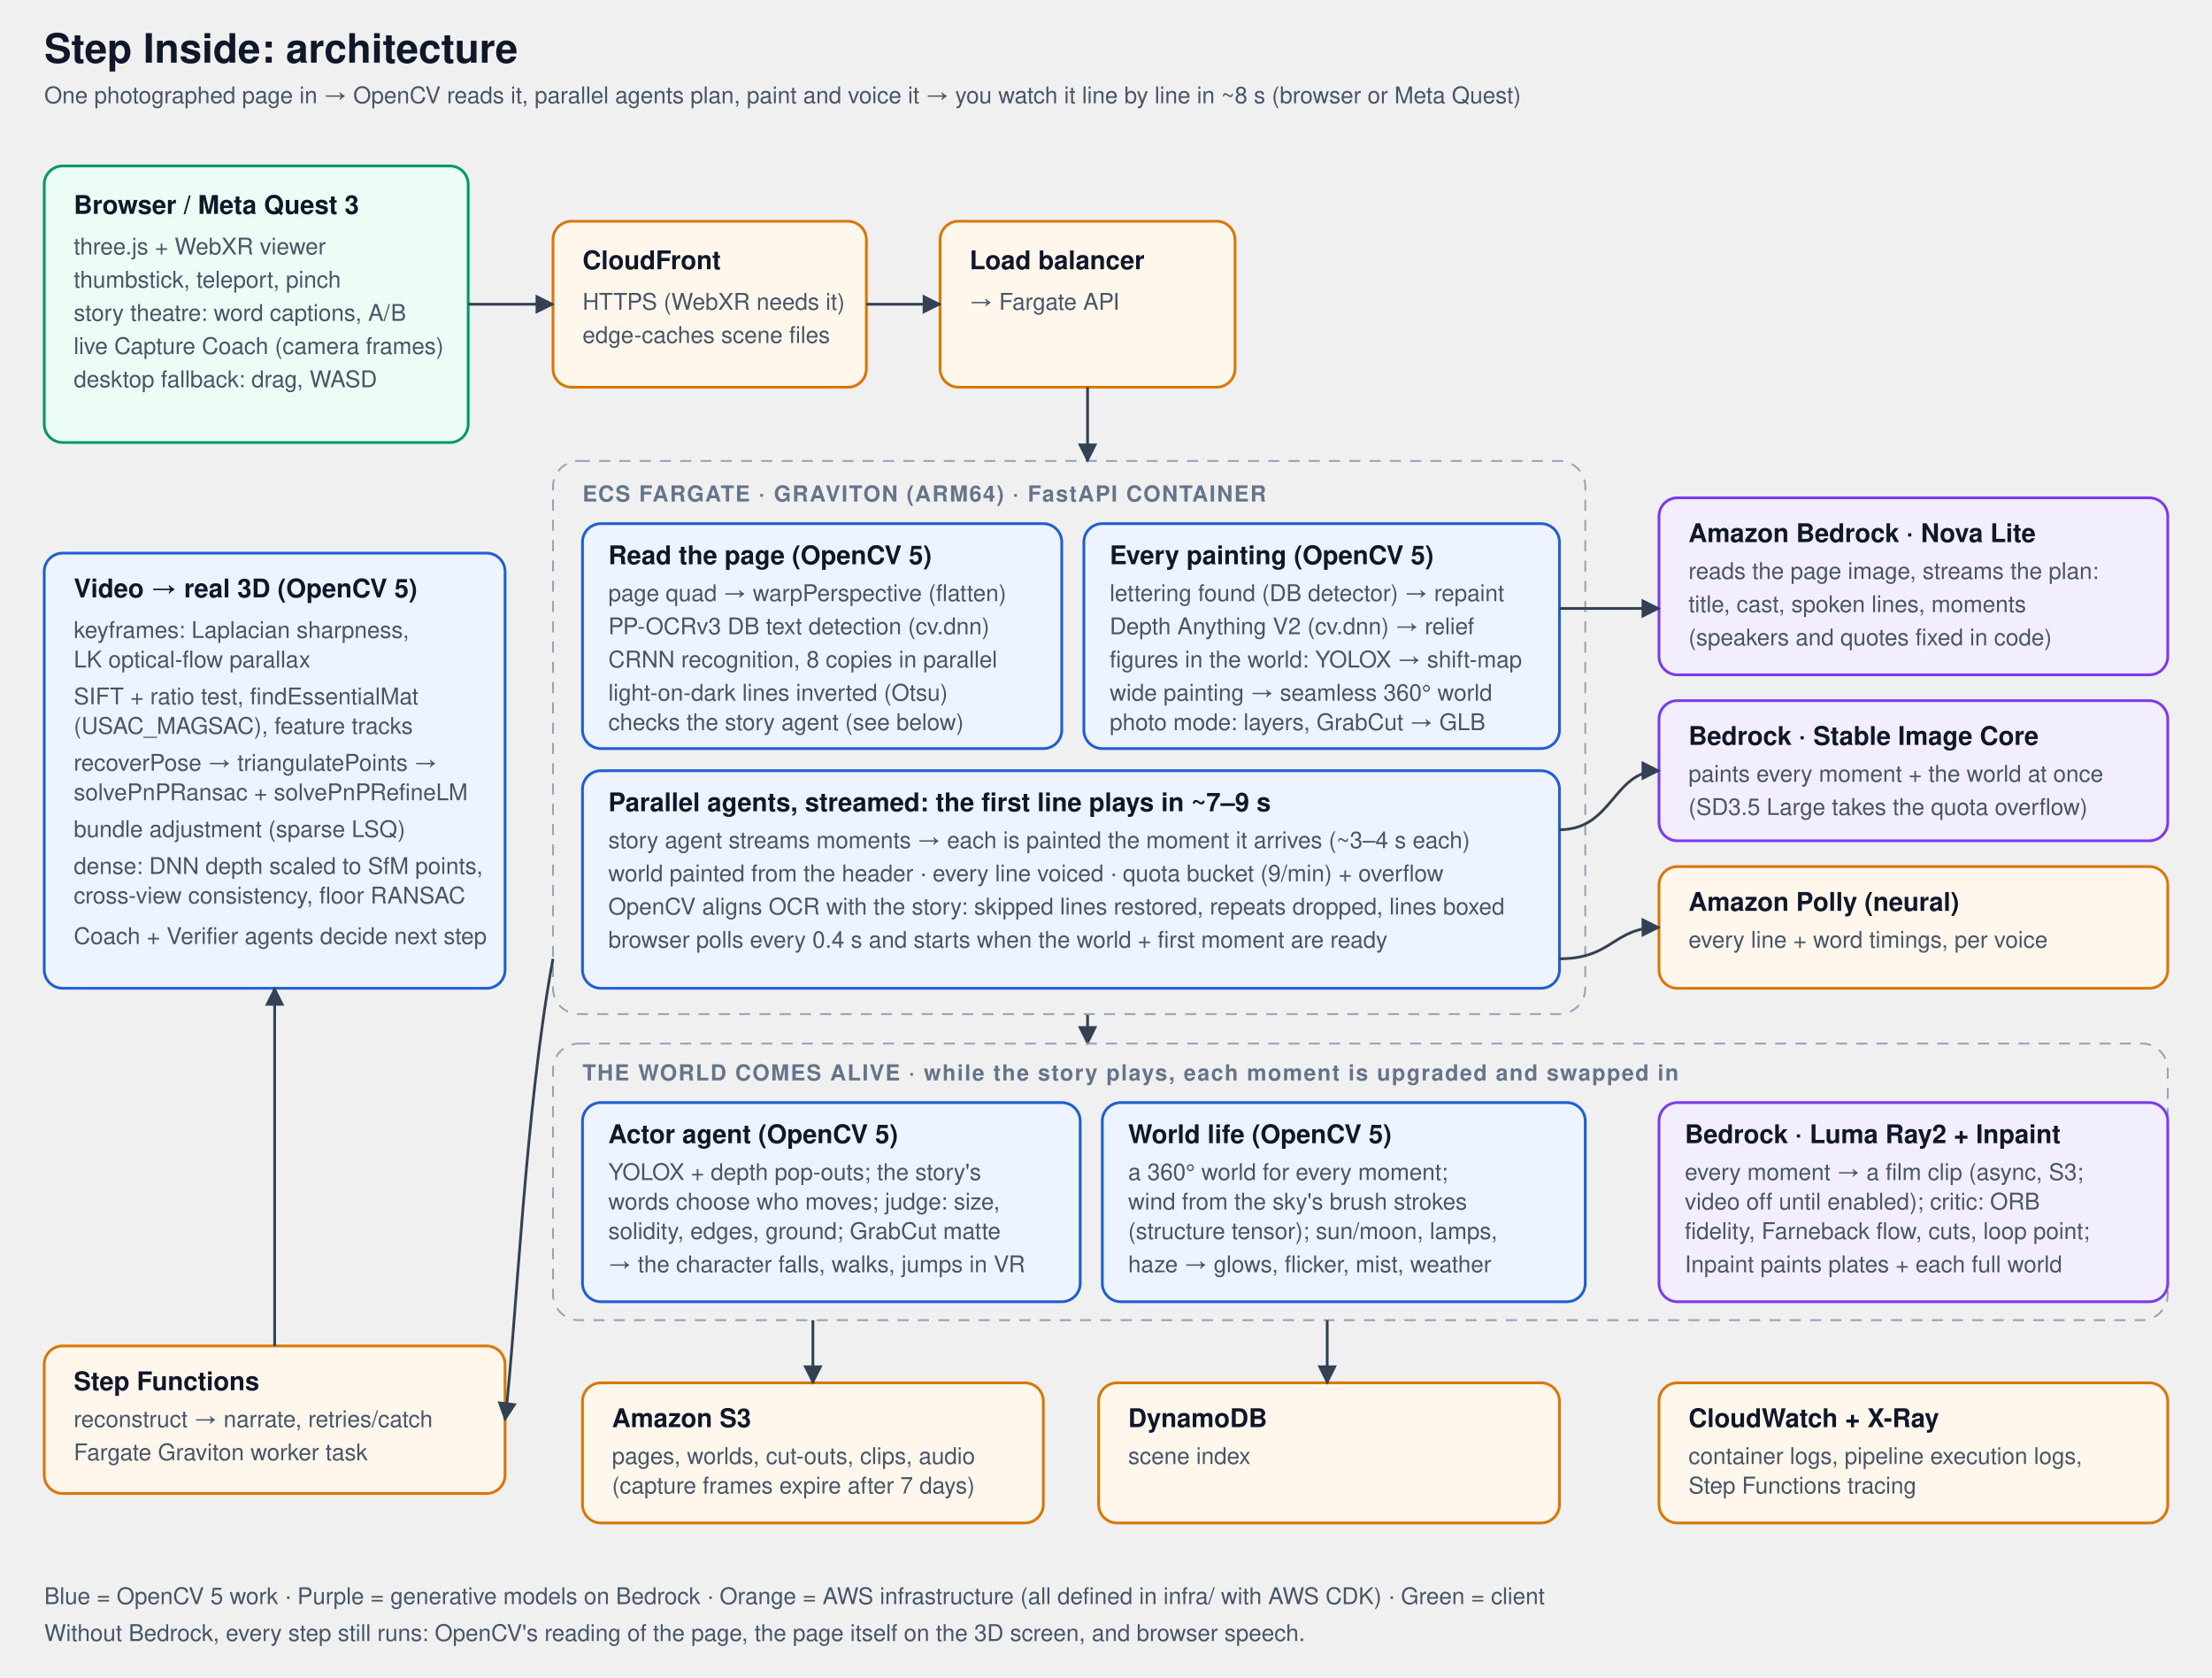
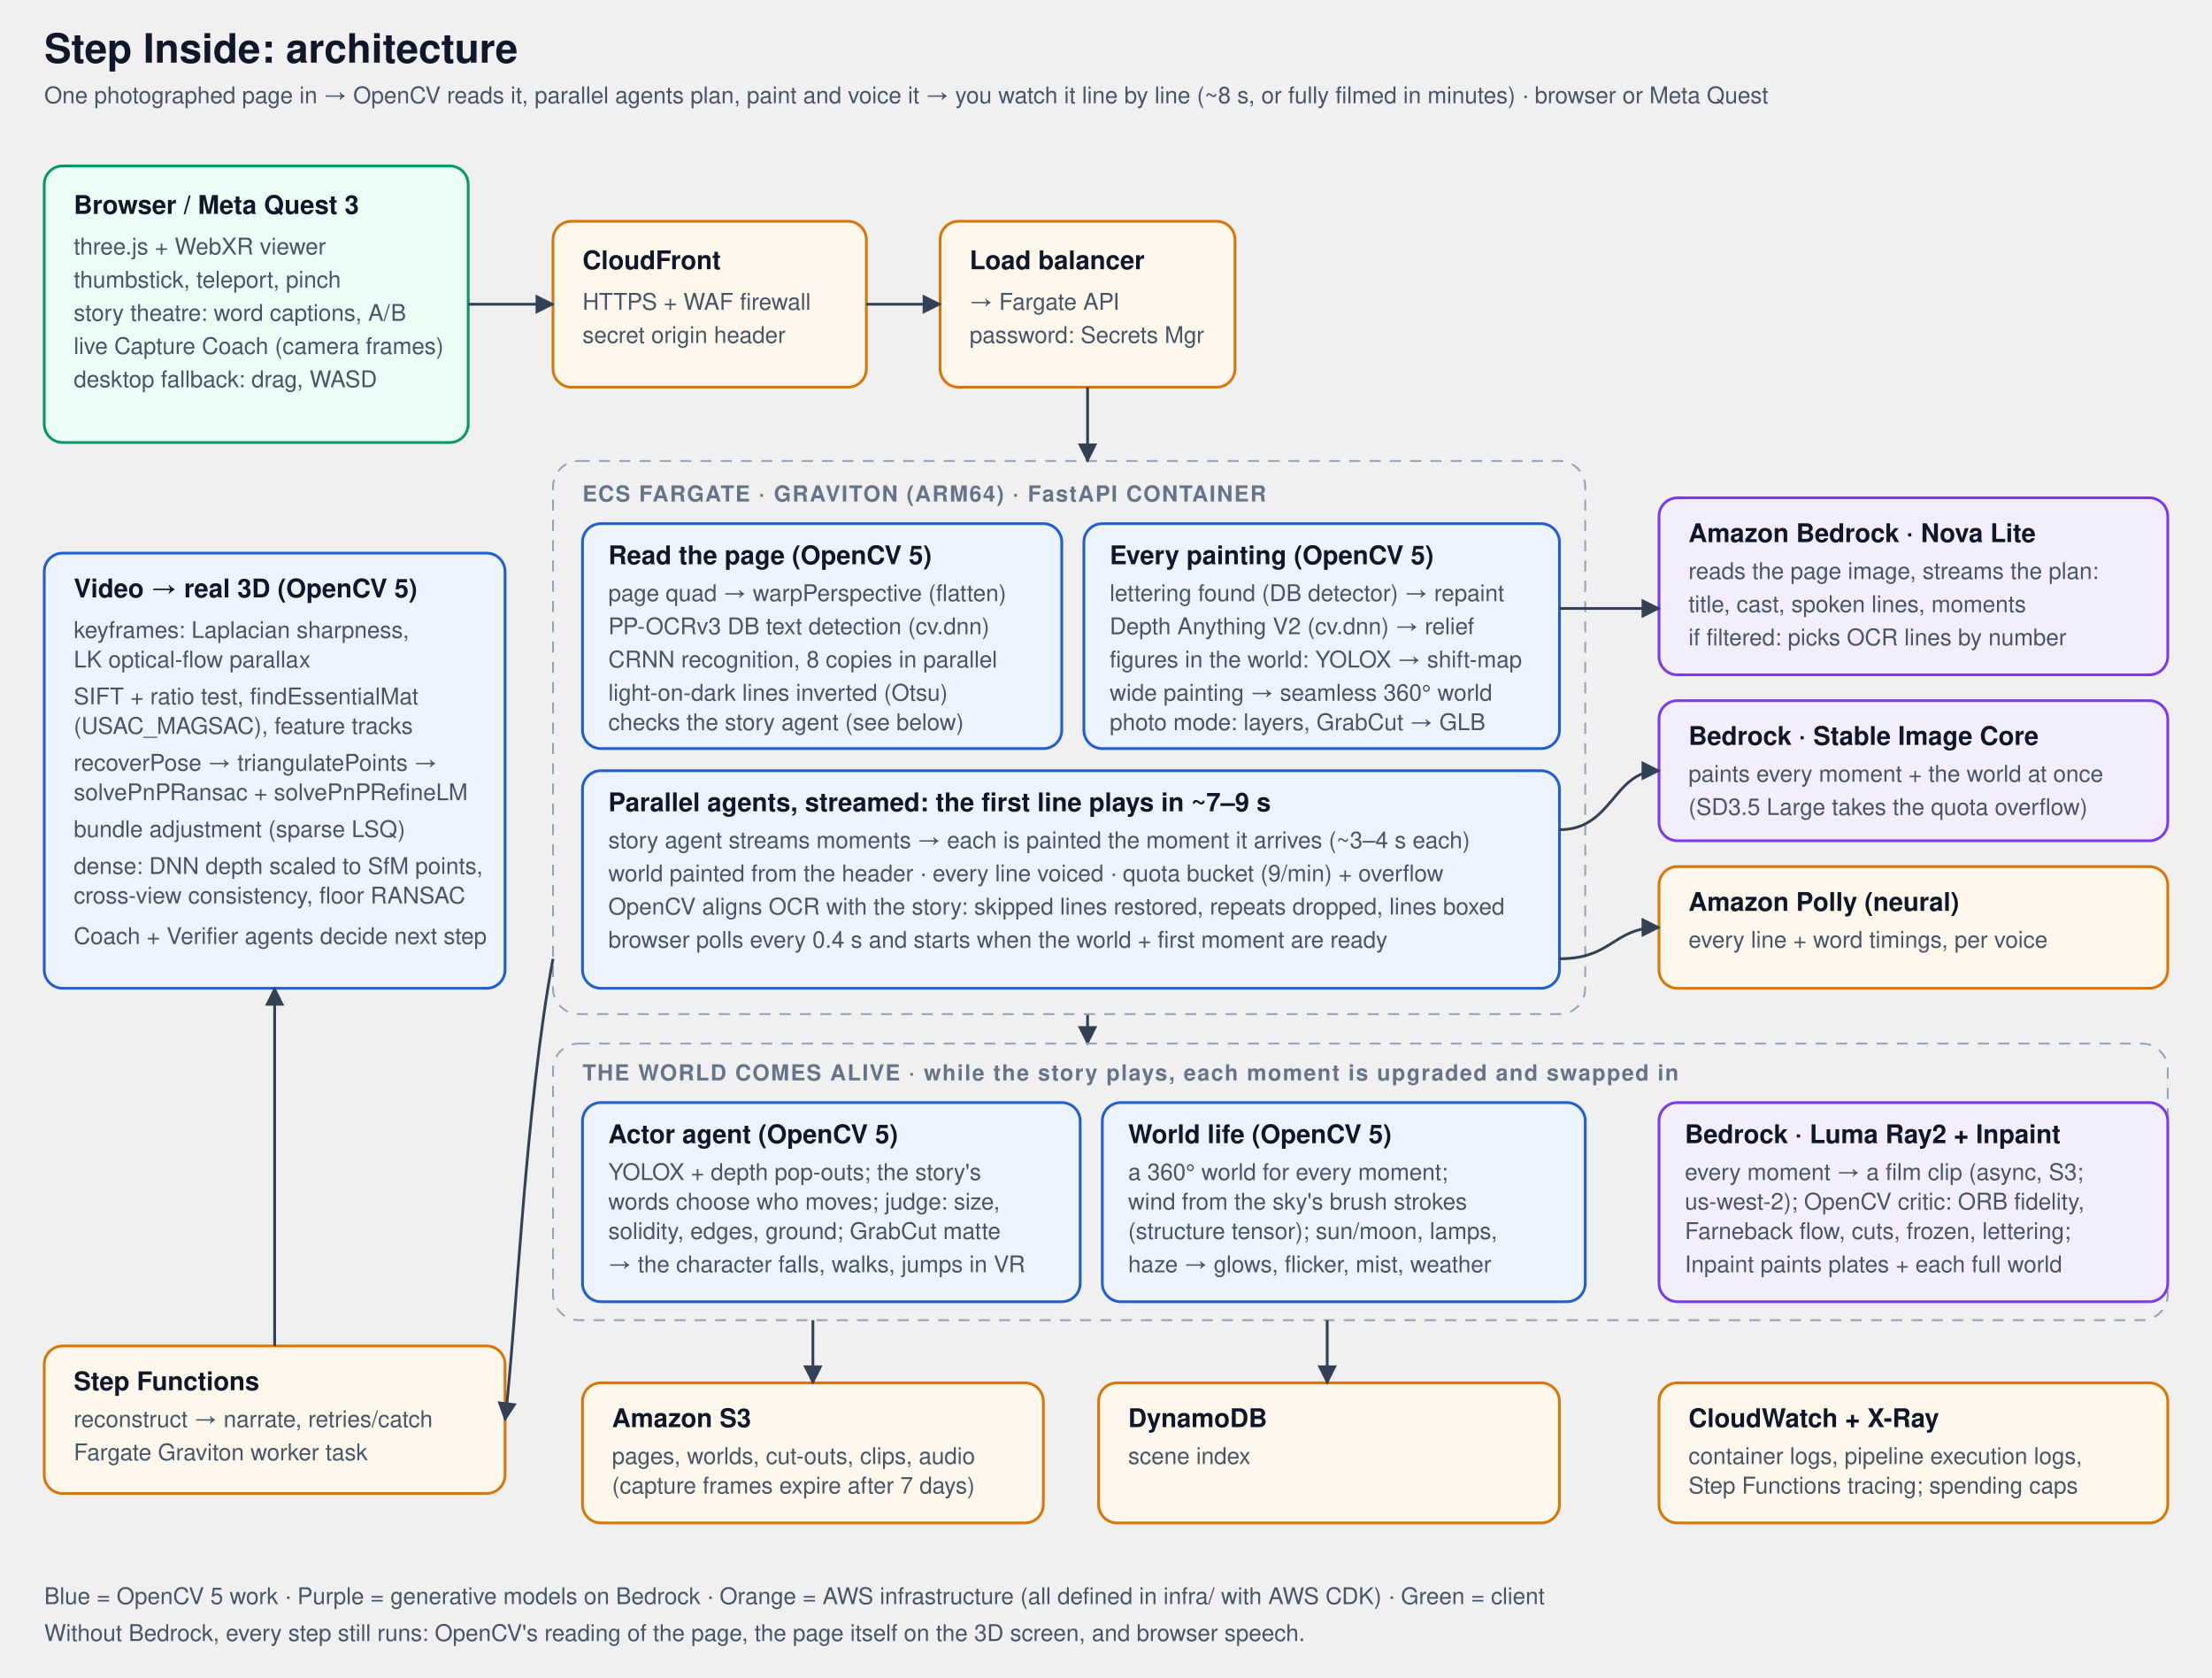
<svg xmlns="http://www.w3.org/2000/svg" viewBox="0 0 1200 910" font-family="Helvetica, Arial, sans-serif" font-size="14">
  <style>
    .box { fill: #ffffff; stroke: #334155; stroke-width: 1.5; rx: 10; }
    .cv { fill: #eef4ff; stroke: #1f5fd1; }
    .aws { fill: #fff7ec; stroke: #d97706; }
    .ai { fill: #f3eefe; stroke: #7c3aed; }
    .client { fill: #ecfdf5; stroke: #059669; }
    .t { font-weight: 700; fill: #0f172a; }
    .s { fill: #475569; font-size: 12.5px; }
    .arrow { stroke: #334155; stroke-width: 1.5; fill: none; marker-end: url(#a); }
    .group { fill: none; stroke: #94a3b8; stroke-dasharray: 6 5; rx: 14; }
    .gl { fill: #64748b; font-size: 12px; font-weight: 700; letter-spacing: .06em; }
  </style>
  <defs>
    <marker id="a" viewBox="0 0 10 10" refX="9" refY="5" markerWidth="7" markerHeight="7" orient="auto">
      <path d="M0 0 L10 5 L0 10 z" fill="#334155" />
    </marker>
  </defs>
  <text x="24" y="34" font-size="22" class="t">Step Inside: architecture</text>
-   <text x="24" y="56" class="s">One photographed page in → OpenCV reads it, parallel agents plan, paint and voice it → you watch it line by line in ~8 s (browser or Meta Quest)</text>
+   <text x="24" y="56" class="s">One photographed page in → OpenCV reads it, parallel agents plan, paint and voice it → you watch it line by line (~8 s, or fully filmed in minutes) · browser or Meta Quest</text>
  <path d="M590 550 V566" class="arrow" />
  <rect x="300" y="566" width="876" height="150" class="group" />
  <text x="316" y="586" class="gl">THE WORLD COMES ALIVE · while the story plays, each moment is upgraded and swapped in</text>
  <rect x="316" y="598" width="270" height="108" class="box cv" />
  <text x="330" y="620" class="t">Actor agent (OpenCV 5)</text>
  <text x="330" y="640" class="s">YOLOX + depth pop-outs; the story's</text>
  <text x="330" y="656" class="s">words choose who moves; judge: size,</text>
  <text x="330" y="672" class="s">solidity, edges, ground; GrabCut matte</text>
  <text x="330" y="690" class="s">→ the character falls, walks, jumps in VR</text>
  <rect x="598" y="598" width="262" height="108" class="box cv" />
  <text x="612" y="620" class="t">World life (OpenCV 5)</text>
  <text x="612" y="640" class="s">a 360° world for every moment;</text>
  <text x="612" y="656" class="s">wind from the sky's brush strokes</text>
  <text x="612" y="672" class="s">(structure tensor); sun/moon, lamps,</text>
  <text x="612" y="690" class="s">haze → glows, flicker, mist, weather</text>
  <rect x="900" y="598" width="276" height="108" class="box ai" />
  <text x="914" y="620" class="t">Bedrock · Luma Ray2 + Inpaint</text>
  <text x="914" y="640" class="s">every moment → a film clip (async, S3;</text>
-   <text x="914" y="656" class="s">video off until enabled); critic: ORB</text>
-   <text x="914" y="672" class="s">fidelity, Farneback flow, cuts, loop point;</text>
+   <text x="914" y="656" class="s">us-west-2); OpenCV critic: ORB fidelity,</text>
+   <text x="914" y="672" class="s">Farneback flow, cuts, frozen, lettering;</text>
  <text x="914" y="690" class="s">Inpaint paints plates + each full world</text>
  <rect x="24" y="90" width="230" height="150" class="box client" />
  <text x="40" y="116" class="t">Browser / Meta Quest 3</text>
  <text x="40" y="138" class="s">three.js + WebXR viewer</text>
  <text x="40" y="156" class="s">thumbstick, teleport, pinch</text>
  <text x="40" y="174" class="s">story theatre: word captions, A/B</text>
  <text x="40" y="192" class="s">live Capture Coach (camera frames)</text>
  <text x="40" y="210" class="s">desktop fallback: drag, WASD</text>
  <rect x="300" y="120" width="170" height="90" class="box aws" />
  <text x="316" y="146" class="t">CloudFront</text>
-   <text x="316" y="168" class="s">HTTPS (WebXR needs it)</text>
-   <text x="316" y="186" class="s">edge-caches scene files</text>
+   <text x="316" y="168" class="s">HTTPS + WAF firewall</text>
+   <text x="316" y="186" class="s">secret origin header</text>
  <path d="M254 165 H300" class="arrow" />
  <rect x="510" y="120" width="160" height="90" class="box aws" />
  <text x="526" y="146" class="t">Load balancer</text>
  <text x="526" y="168" class="s">→ Fargate API</text>
+   <text x="526" y="186" class="s">password: Secrets Mgr</text>
  <path d="M470 165 H510" class="arrow" />
  <rect x="300" y="250" width="560" height="300" class="group" />
  <text x="316" y="272" class="gl">ECS FARGATE · GRAVITON (ARM64) · FastAPI CONTAINER</text>
  <path d="M590 210 V250" class="arrow" />
  <rect x="316" y="284" width="260" height="122" class="box cv" />
  <text x="330" y="306" class="t">Read the page (OpenCV 5)</text>
  <text x="330" y="326" class="s">page quad → warpPerspective (flatten)</text>
  <text x="330" y="344" class="s">PP-OCRv3 DB text detection (cv.dnn)</text>
  <text x="330" y="362" class="s">CRNN recognition, 8 copies in parallel</text>
  <text x="330" y="380" class="s">light-on-dark lines inverted (Otsu)</text>
  <text x="330" y="396" class="s">checks the story agent (see below)</text>
  <rect x="588" y="284" width="258" height="122" class="box cv" />
  <text x="602" y="306" class="t">Every painting (OpenCV 5)</text>
  <text x="602" y="326" class="s">lettering found (DB detector) → repaint</text>
  <text x="602" y="344" class="s">Depth Anything V2 (cv.dnn) → relief</text>
  <text x="602" y="362" class="s">figures in the world: YOLOX → shift-map</text>
  <text x="602" y="380" class="s">wide painting → seamless 360° world</text>
  <text x="602" y="396" class="s">photo mode: layers, GrabCut → GLB</text>
  <rect x="316" y="418" width="530" height="118" class="box cv" />
  <text x="330" y="440" class="t">Parallel agents, streamed: the first line plays in ~7–9 s</text>
  <text x="330" y="460" class="s">story agent streams moments → each is painted the moment it arrives (~3–4 s each)</text>
  <text x="330" y="478" class="s">world painted from the header · every line voiced · quota bucket (9/min) + overflow</text>
  <text x="330" y="496" class="s">OpenCV aligns OCR with the story: skipped lines restored, repeats dropped, lines boxed</text>
  <text x="330" y="514" class="s">browser polls every 0.4 s and starts when the world + first moment are ready</text>
  <rect x="900" y="270" width="276" height="96" class="box ai" />
  <text x="916" y="294" class="t">Amazon Bedrock · Nova Lite</text>
  <text x="916" y="314" class="s">reads the page image, streams the plan:</text>
  <text x="916" y="332" class="s">title, cast, spoken lines, moments</text>
-   <text x="916" y="350" class="s">(speakers and quotes fixed in code)</text>
+   <text x="916" y="350" class="s">if filtered: picks OCR lines by number</text>
  <rect x="900" y="380" width="276" height="76" class="box ai" />
  <text x="916" y="404" class="t">Bedrock · Stable Image Core</text>
  <text x="916" y="424" class="s">paints every moment + the world at once</text>
  <text x="916" y="442" class="s">(SD3.5 Large takes the quota overflow)</text>
  <rect x="900" y="470" width="276" height="66" class="box aws" />
  <text x="916" y="494" class="t">Amazon Polly (neural)</text>
  <text x="916" y="514" class="s">every line + word timings, per voice</text>
  <path d="M846 330 H900" class="arrow" />
  <path d="M846 450 C 875 450, 875 418, 900 418" class="arrow" />
  <path d="M846 520 C 875 520, 875 503, 900 503" class="arrow" />
  <rect x="24" y="300" width="250" height="236" class="box cv" />
  <text x="40" y="324" class="t">Video → real 3D (OpenCV 5)</text>
  <text x="40" y="346" class="s">keyframes: Laplacian sharpness,</text>
  <text x="40" y="362" class="s">LK optical-flow parallax</text>
  <text x="40" y="382" class="s">SIFT + ratio test, findEssentialMat</text>
  <text x="40" y="398" class="s">(USAC_MAGSAC), feature tracks</text>
  <text x="40" y="418" class="s">recoverPose → triangulatePoints →</text>
  <text x="40" y="434" class="s">solvePnPRansac + solvePnPRefineLM</text>
  <text x="40" y="454" class="s">bundle adjustment (sparse LSQ)</text>
  <text x="40" y="474" class="s">dense: DNN depth scaled to SfM points,</text>
  <text x="40" y="490" class="s">cross-view consistency, floor RANSAC</text>
  <text x="40" y="512" class="s">Coach + Verifier agents decide next step</text>
  <rect x="24" y="730" width="250" height="80" class="box aws" />
  <text x="40" y="754" class="t">Step Functions</text>
  <text x="40" y="774" class="s">reconstruct → narrate, retries/catch</text>
  <text x="40" y="792" class="s">Fargate Graviton worker task</text>
  <path d="M149 730 V536" class="arrow" />
  <path d="M300 520 C 285 600, 280 720, 274 770" class="arrow" />
  <rect x="316" y="750" width="250" height="76" class="box aws" />
  <text x="332" y="774" class="t">Amazon S3</text>
  <text x="332" y="794" class="s">pages, worlds, cut-outs, clips, audio</text>
  <text x="332" y="810" class="s">(capture frames expire after 7 days)</text>
  <rect x="596" y="750" width="250" height="76" class="box aws" />
  <text x="612" y="774" class="t">DynamoDB</text>
  <text x="612" y="794" class="s">scene index</text>
  <rect x="900" y="750" width="276" height="76" class="box aws" />
  <text x="916" y="774" class="t">CloudWatch + X-Ray</text>
  <text x="916" y="794" class="s">container logs, pipeline execution logs,</text>
-   <text x="916" y="810" class="s">Step Functions tracing</text>
+   <text x="916" y="810" class="s">Step Functions tracing; spending caps</text>
  <path d="M441 716 V750" class="arrow" />
  <path d="M720 716 V750" class="arrow" />
  <text x="24" y="870" class="s">Blue = OpenCV 5 work · Purple = generative models on Bedrock · Orange = AWS infrastructure (all defined in infra/ with AWS CDK) · Green = client</text>
  <text x="24" y="890" class="s">Without Bedrock, every step still runs: OpenCV's reading of the page, the page itself on the 3D screen, and browser speech.</text>
</svg>
